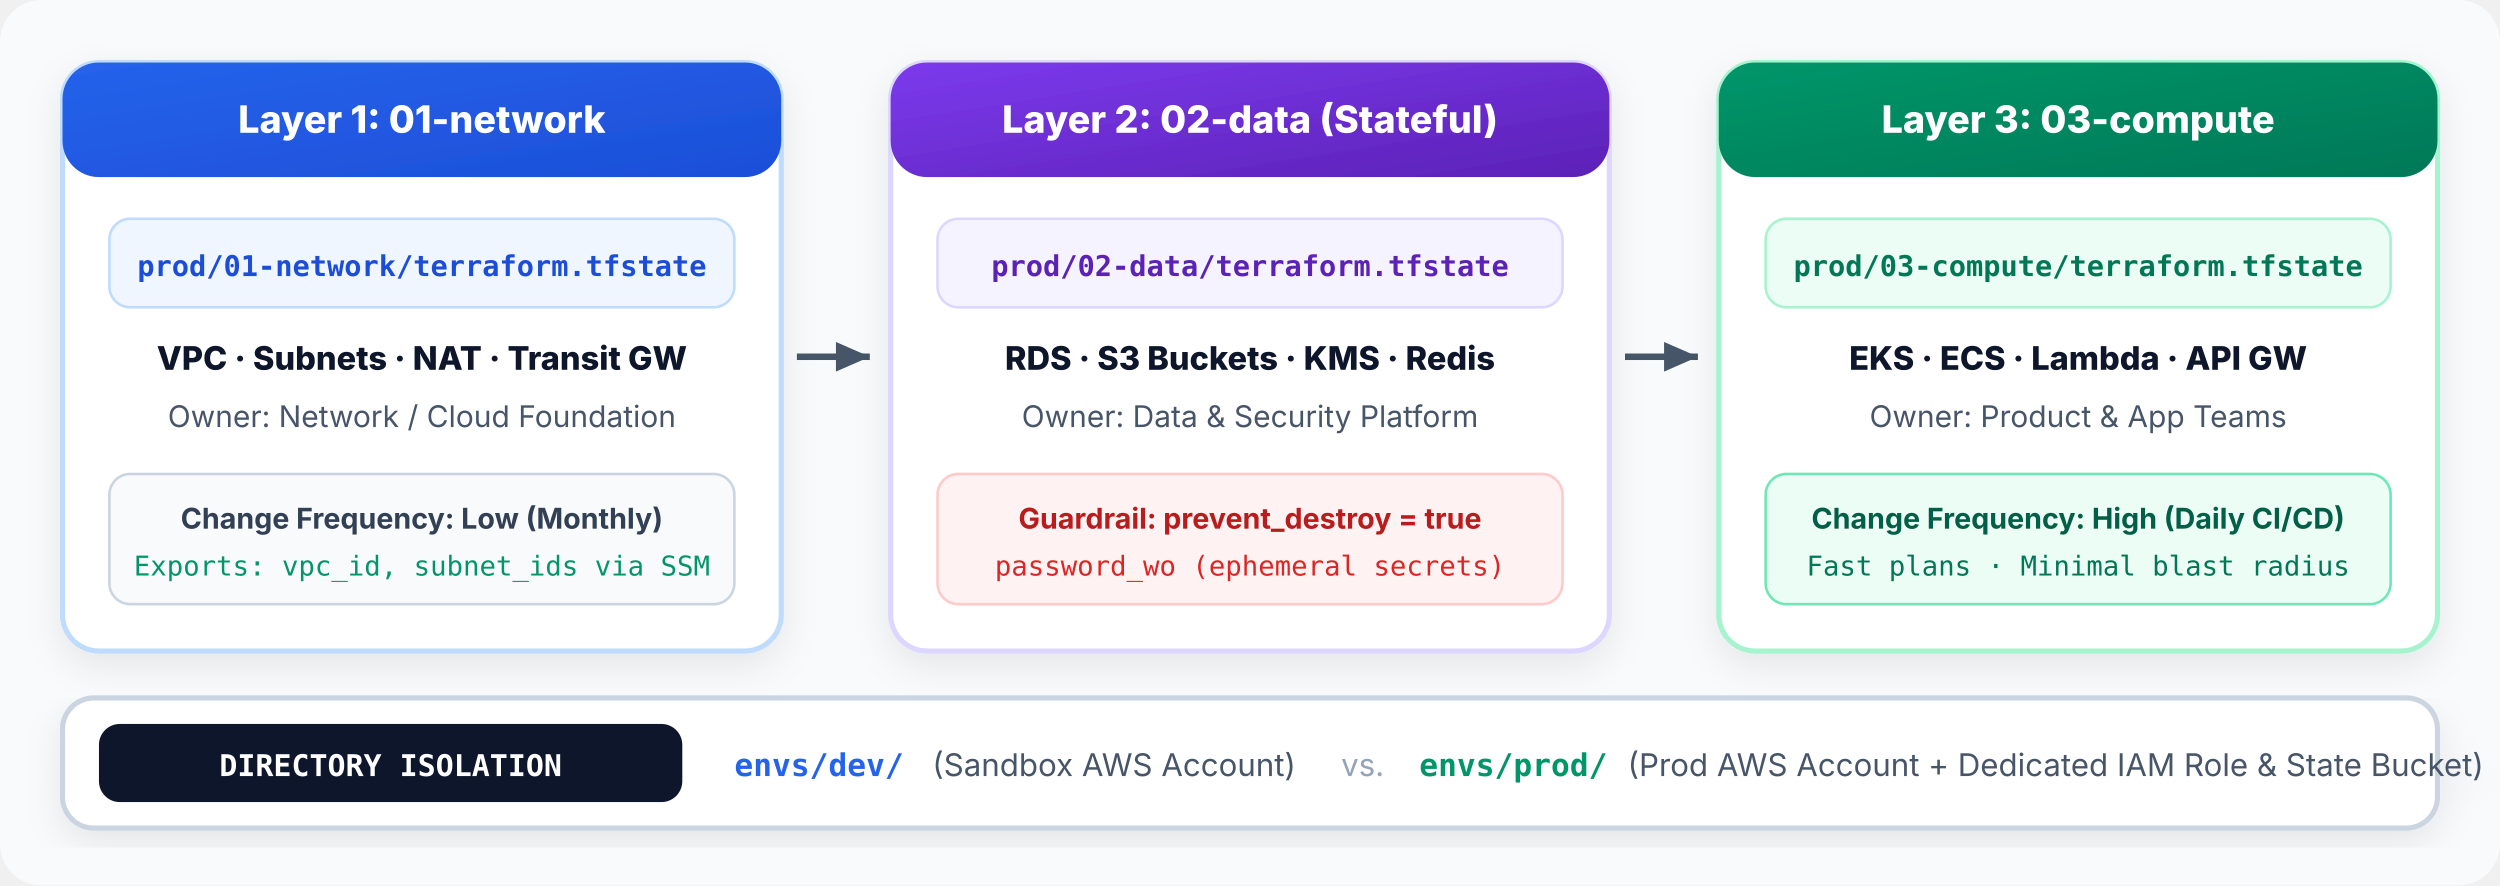
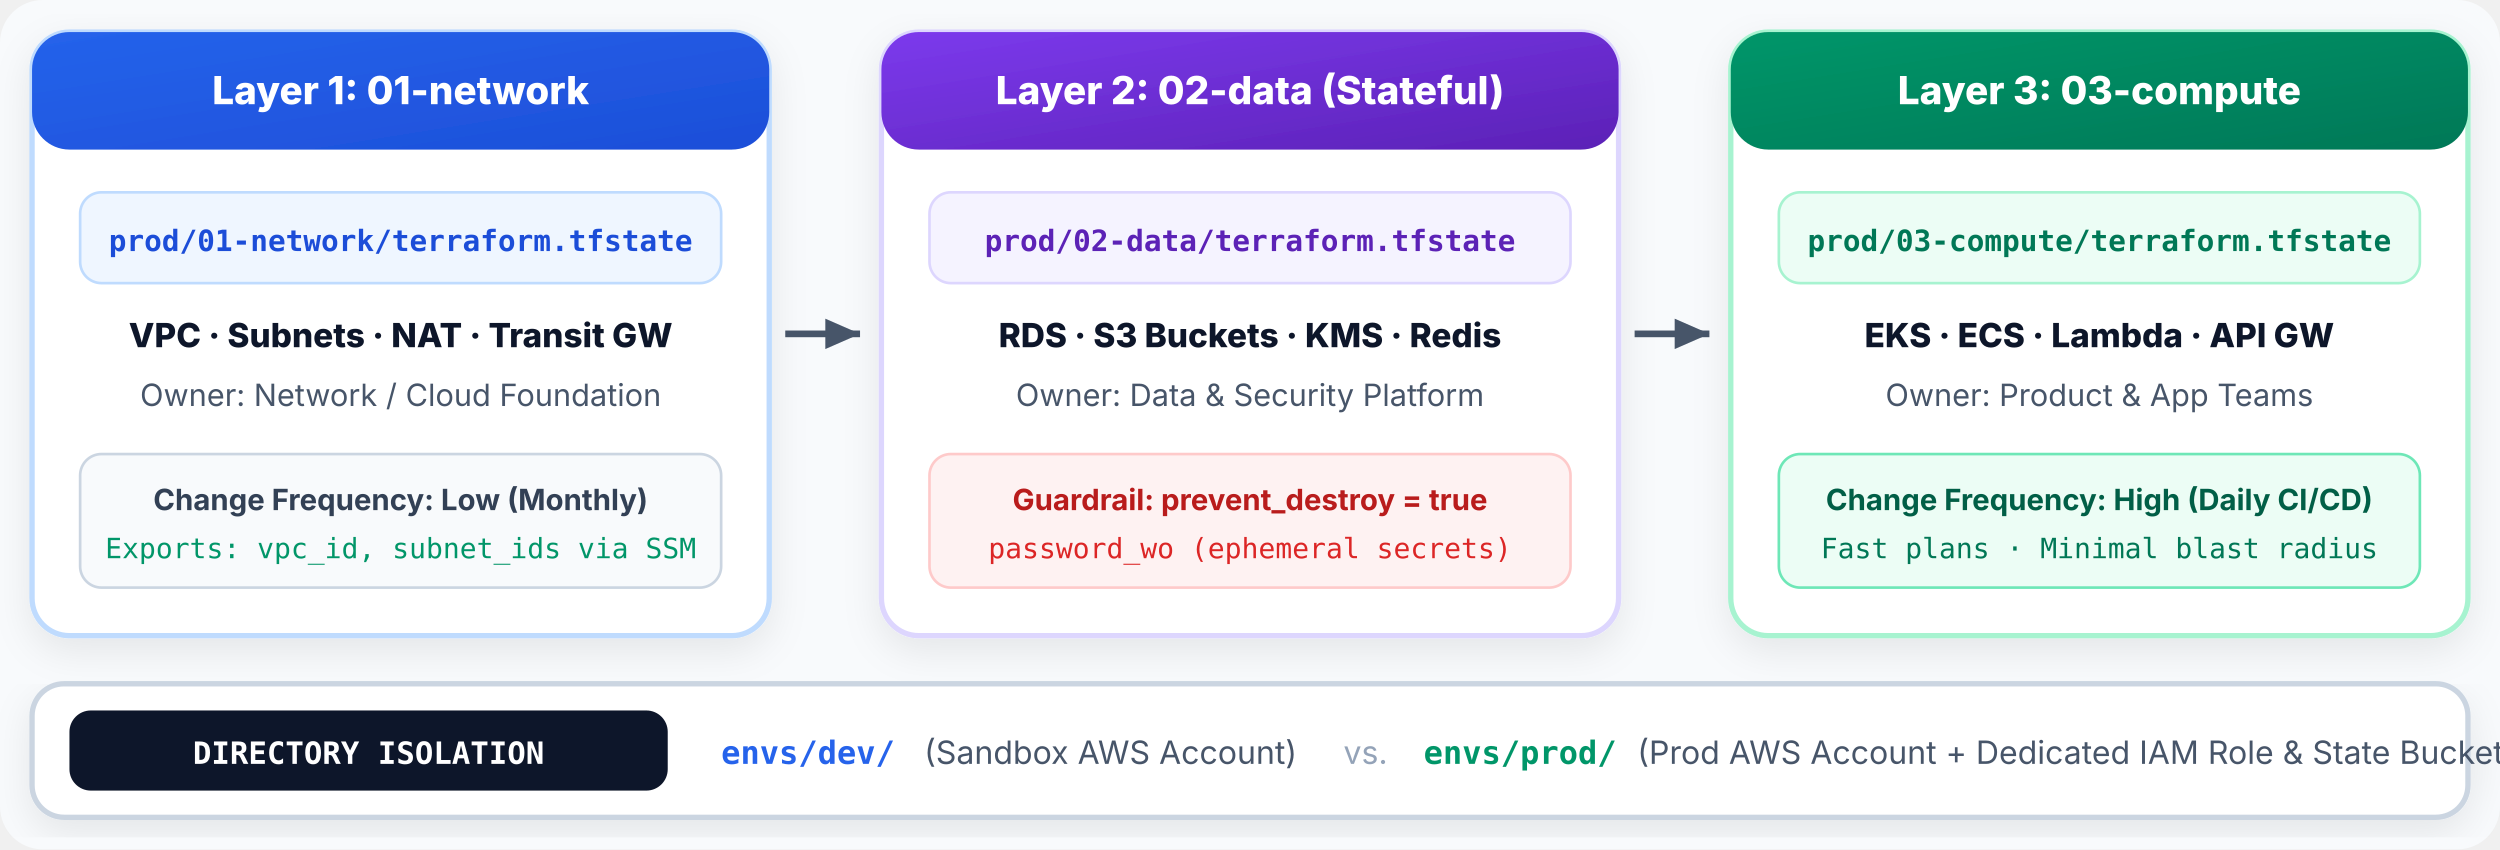
- <svg xmlns="http://www.w3.org/2000/svg" viewBox="0 0 960 340" width="960" height="340" font-family="'Inter', -apple-system, BlinkMacSystemFont, 'Segoe UI', sans-serif">
+ <svg xmlns="http://www.w3.org/2000/svg" viewBox="12 12 936 318" width="936" height="318" font-family="'Inter', -apple-system, BlinkMacSystemFont, 'Segoe UI', sans-serif">
  <defs>
    <linearGradient id="lyrNet" x1="0" y1="0" x2="1" y2="1">
      <stop offset="0%" stop-color="#2563eb" />
      <stop offset="100%" stop-color="#1d4ed8" />
    </linearGradient>
    <linearGradient id="lyrData" x1="0" y1="0" x2="1" y2="1">
      <stop offset="0%" stop-color="#7c3aed" />
      <stop offset="100%" stop-color="#5b21b6" />
    </linearGradient>
    <linearGradient id="lyrApp" x1="0" y1="0" x2="1" y2="1">
      <stop offset="0%" stop-color="#059669" />
      <stop offset="100%" stop-color="#047857" />
    </linearGradient>
    <marker id="lyrArrow" viewBox="0 0 10 10" refX="8" refY="5" markerWidth="6.5" markerHeight="6.5" orient="auto-start-reverse">
      <path d="M 0 1.5 L 8 5 L 0 8.5 z" fill="#475569" />
    </marker>
    <filter id="lyrShadow" x="-10%" y="-10%" width="120%" height="125%">
      <feDropShadow dx="0" dy="5" stdDeviation="7" flood-color="#0f172a" flood-opacity="0.08" />
    </filter>
  </defs>
-   <rect width="960" height="340" rx="16" fill="#f8fafc" />
+   <rect x="12" y="12" width="936" height="318" rx="16" fill="#f8fafc" />
  <g filter="url(#lyrShadow)">
    <rect x="24" y="24" width="276" height="226" rx="14" fill="#ffffff" stroke="#bfdbfe" stroke-width="2" />
    <rect x="24" y="24" width="276" height="44" rx="14" fill="url(#lyrNet)" />
    <text x="162" y="51" text-anchor="middle" font-size="14.5" font-weight="800" fill="#ffffff">Layer 1: 01-network</text>
    <rect x="42" y="84" width="240" height="34" rx="8" fill="#eff6ff" stroke="#bfdbfe" />
    <text x="162" y="106" text-anchor="middle" font-size="11" font-family="'JetBrains Mono', monospace" font-weight="700" fill="#1d4ed8">prod/01-network/terraform.tfstate</text>
    <text x="162" y="142" text-anchor="middle" font-size="12.5" font-weight="800" fill="#0f172a">VPC · Subnets · NAT · Transit GW</text>
    <text x="162" y="164" text-anchor="middle" font-size="11.5" fill="#475569">Owner: Network / Cloud Foundation</text>
    <rect x="42" y="182" width="240" height="50" rx="8" fill="#f8fafc" stroke="#cbd5e1" />
    <text x="162" y="203" text-anchor="middle" font-size="11" font-weight="700" fill="#334155">Change Frequency: Low (Monthly)</text>
    <text x="162" y="221" text-anchor="middle" font-size="10.5" font-family="'JetBrains Mono', monospace" fill="#059669">Exports: vpc_id, subnet_ids via SSM</text>
  </g>
  <line x1="306" y1="137" x2="334" y2="137" stroke="#475569" stroke-width="2.5" marker-end="url(#lyrArrow)" />
  <g filter="url(#lyrShadow)">
    <rect x="342" y="24" width="276" height="226" rx="14" fill="#ffffff" stroke="#ddd6fe" stroke-width="2" />
    <rect x="342" y="24" width="276" height="44" rx="14" fill="url(#lyrData)" />
    <text x="480" y="51" text-anchor="middle" font-size="14.5" font-weight="800" fill="#ffffff">Layer 2: 02-data (Stateful)</text>
    <rect x="360" y="84" width="240" height="34" rx="8" fill="#f5f3ff" stroke="#ddd6fe" />
    <text x="480" y="106" text-anchor="middle" font-size="11" font-family="'JetBrains Mono', monospace" font-weight="700" fill="#5b21b6">prod/02-data/terraform.tfstate</text>
    <text x="480" y="142" text-anchor="middle" font-size="12.5" font-weight="800" fill="#0f172a">RDS · S3 Buckets · KMS · Redis</text>
    <text x="480" y="164" text-anchor="middle" font-size="11.5" fill="#475569">Owner: Data &amp; Security Platform</text>
    <rect x="360" y="182" width="240" height="50" rx="8" fill="#fef2f2" stroke="#fecaca" />
    <text x="480" y="203" text-anchor="middle" font-size="11" font-weight="700" fill="#b91c1c">Guardrail: prevent_destroy = true</text>
    <text x="480" y="221" text-anchor="middle" font-size="10.5" font-family="'JetBrains Mono', monospace" fill="#dc2626">password_wo (ephemeral secrets)</text>
  </g>
  <line x1="624" y1="137" x2="652" y2="137" stroke="#475569" stroke-width="2.5" marker-end="url(#lyrArrow)" />
  <g filter="url(#lyrShadow)">
    <rect x="660" y="24" width="276" height="226" rx="14" fill="#ffffff" stroke="#a7f3d0" stroke-width="2" />
    <rect x="660" y="24" width="276" height="44" rx="14" fill="url(#lyrApp)" />
    <text x="798" y="51" text-anchor="middle" font-size="14.5" font-weight="800" fill="#ffffff">Layer 3: 03-compute</text>
    <rect x="678" y="84" width="240" height="34" rx="8" fill="#ecfdf5" stroke="#a7f3d0" />
    <text x="798" y="106" text-anchor="middle" font-size="11" font-family="'JetBrains Mono', monospace" font-weight="700" fill="#047857">prod/03-compute/terraform.tfstate</text>
    <text x="798" y="142" text-anchor="middle" font-size="12.5" font-weight="800" fill="#0f172a">EKS · ECS · Lambda · API GW</text>
    <text x="798" y="164" text-anchor="middle" font-size="11.5" fill="#475569">Owner: Product &amp; App Teams</text>
    <rect x="678" y="182" width="240" height="50" rx="8" fill="#ecfdf5" stroke="#6ee7b7" />
    <text x="798" y="203" text-anchor="middle" font-size="11" font-weight="700" fill="#065f46">Change Frequency: High (Daily CI/CD)</text>
    <text x="798" y="221" text-anchor="middle" font-size="10.5" font-family="'JetBrains Mono', monospace" fill="#047857">Fast plans · Minimal blast radius</text>
  </g>
  <g filter="url(#lyrShadow)">
    <rect x="24" y="268" width="912" height="50" rx="12" fill="#ffffff" stroke="#cbd5e1" stroke-width="2" />
    <rect x="38" y="278" width="224" height="30" rx="8" fill="#0f172a" />
    <text x="150" y="298" text-anchor="middle" font-size="11.5" font-family="'JetBrains Mono', monospace" font-weight="700" fill="#ffffff">DIRECTORY ISOLATION</text>
    <text x="282" y="298" font-size="12" font-family="'JetBrains Mono', monospace" font-weight="700" fill="#2563eb">envs/dev/</text>
    <text x="358" y="298" font-size="12" fill="#475569">(Sandbox AWS Account)</text>
    <text x="515" y="298" font-size="12" fill="#94a3b8">vs.</text>
    <text x="545" y="298" font-size="12" font-family="'JetBrains Mono', monospace" font-weight="700" fill="#059669">envs/prod/</text>
    <text x="625" y="298" font-size="12" fill="#475569">(Prod AWS Account + Dedicated IAM Role &amp; State Bucket)</text>
  </g>
</svg>
